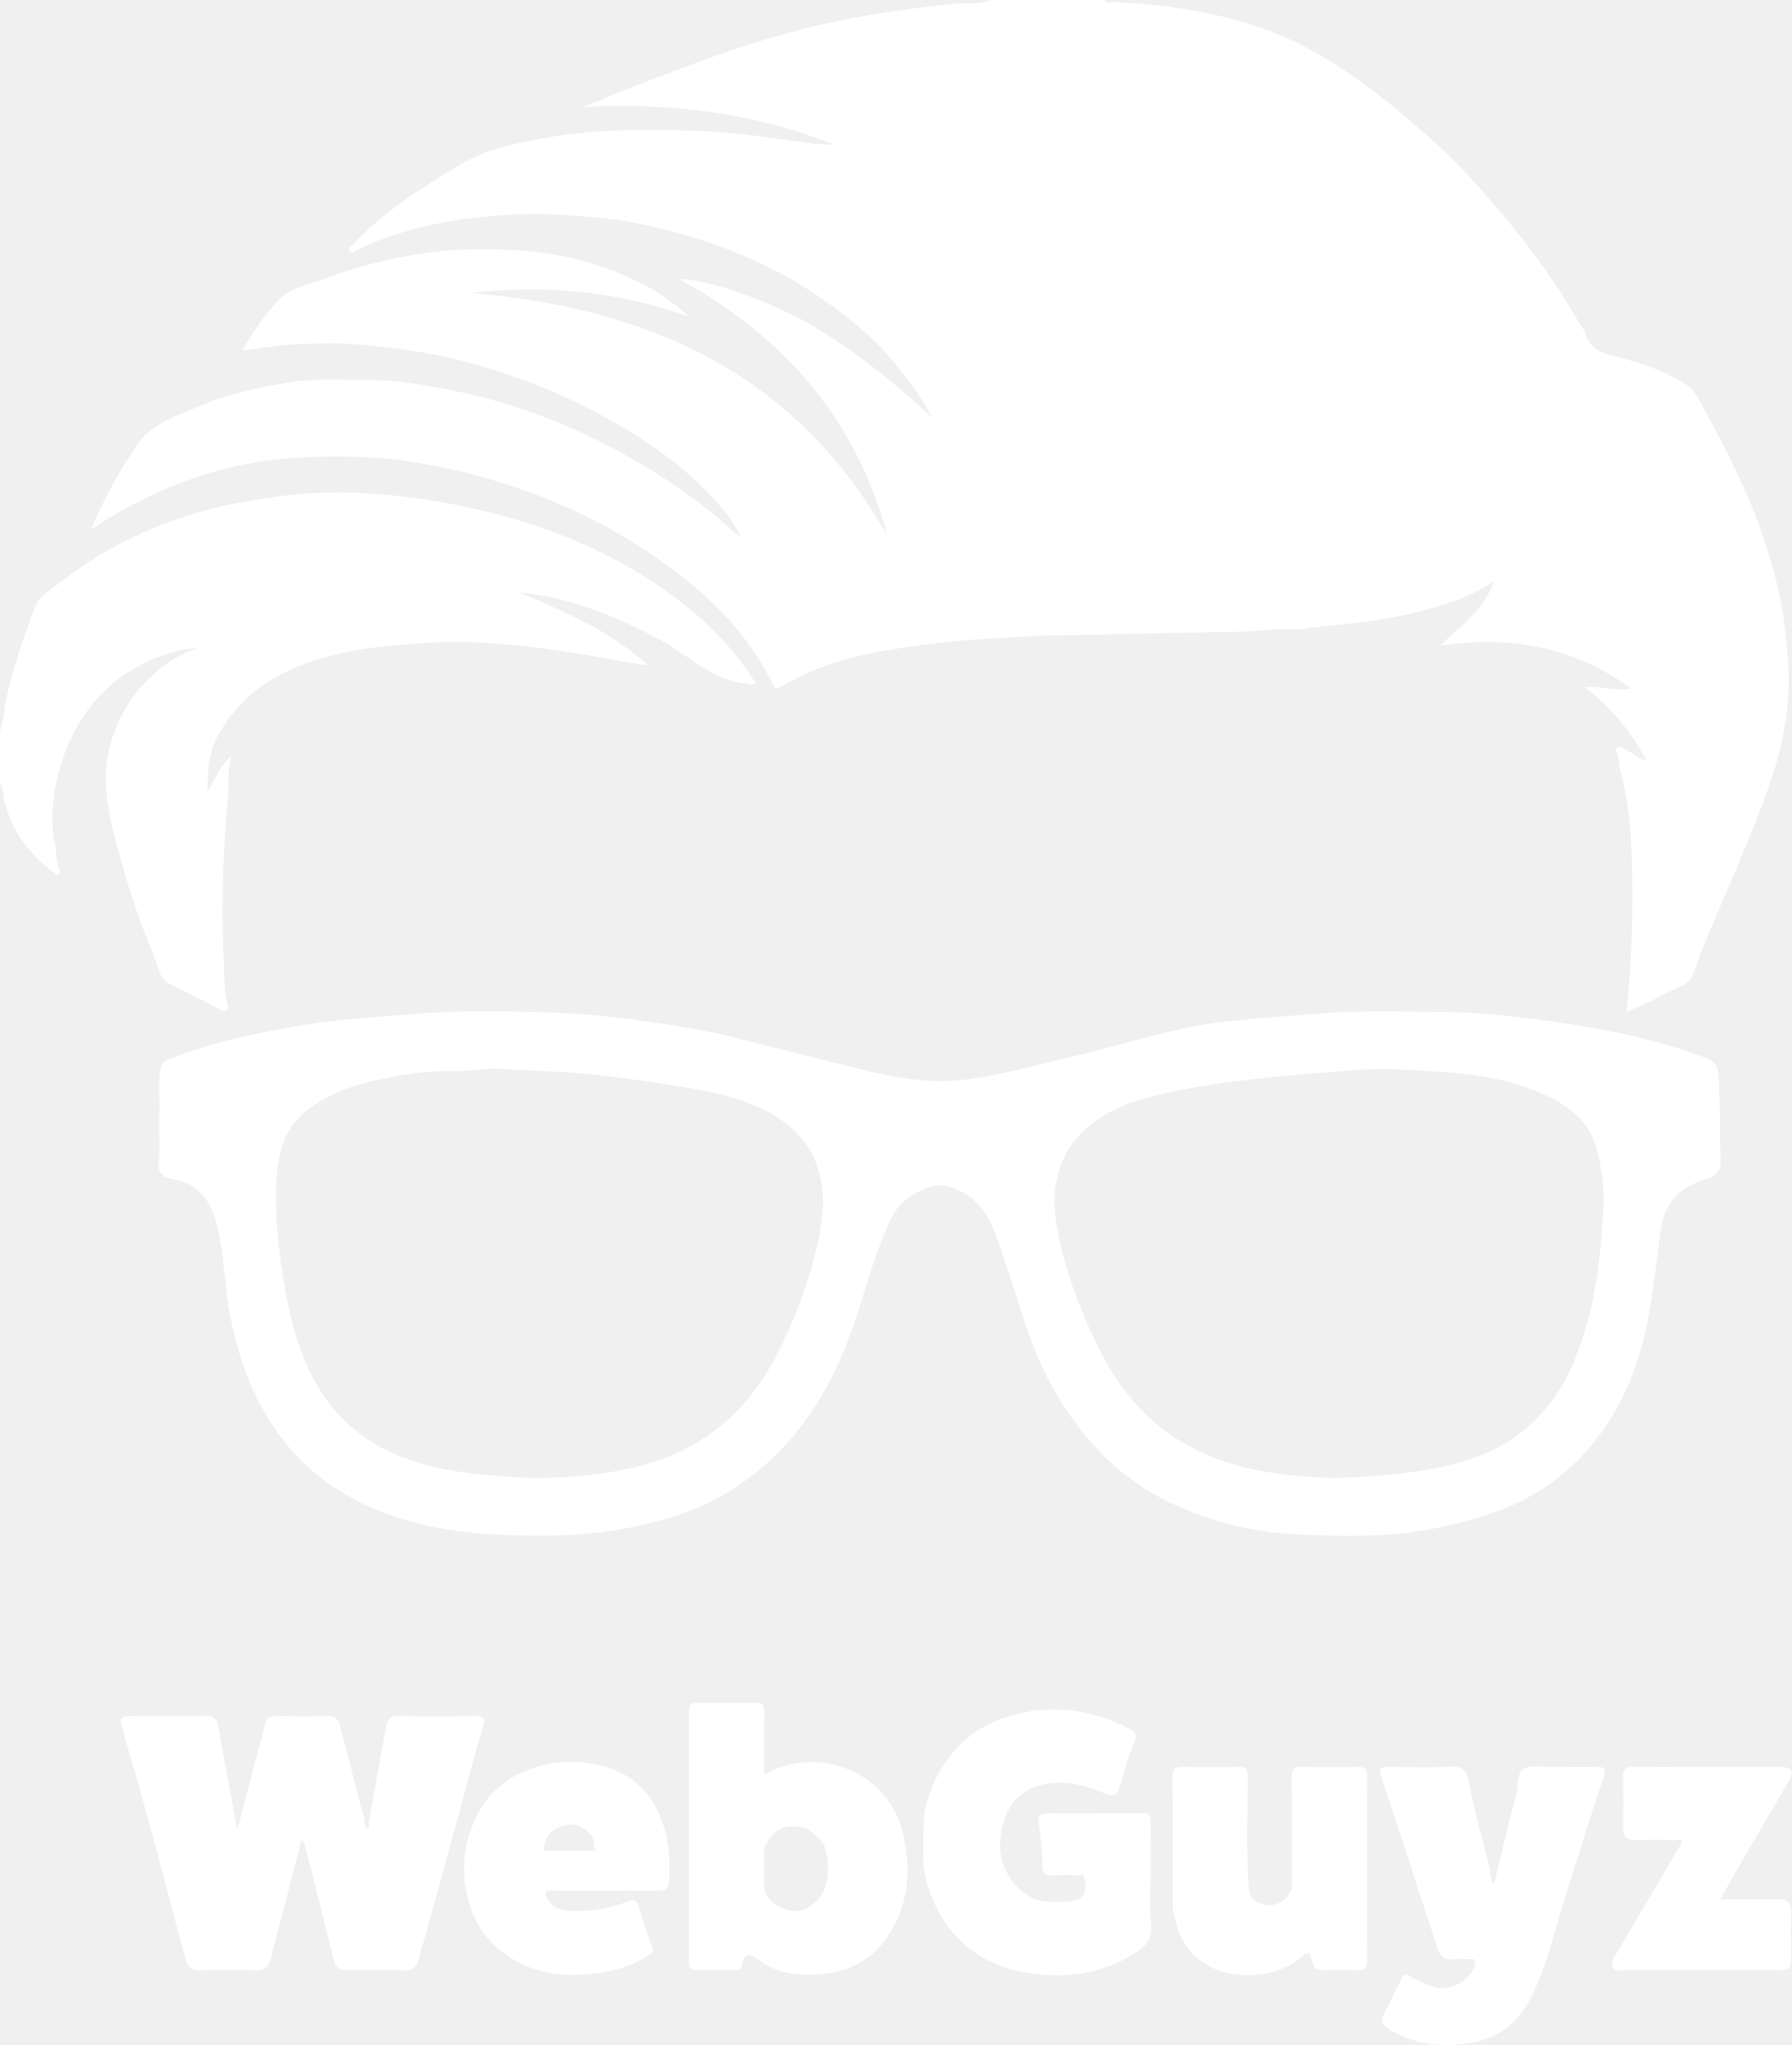
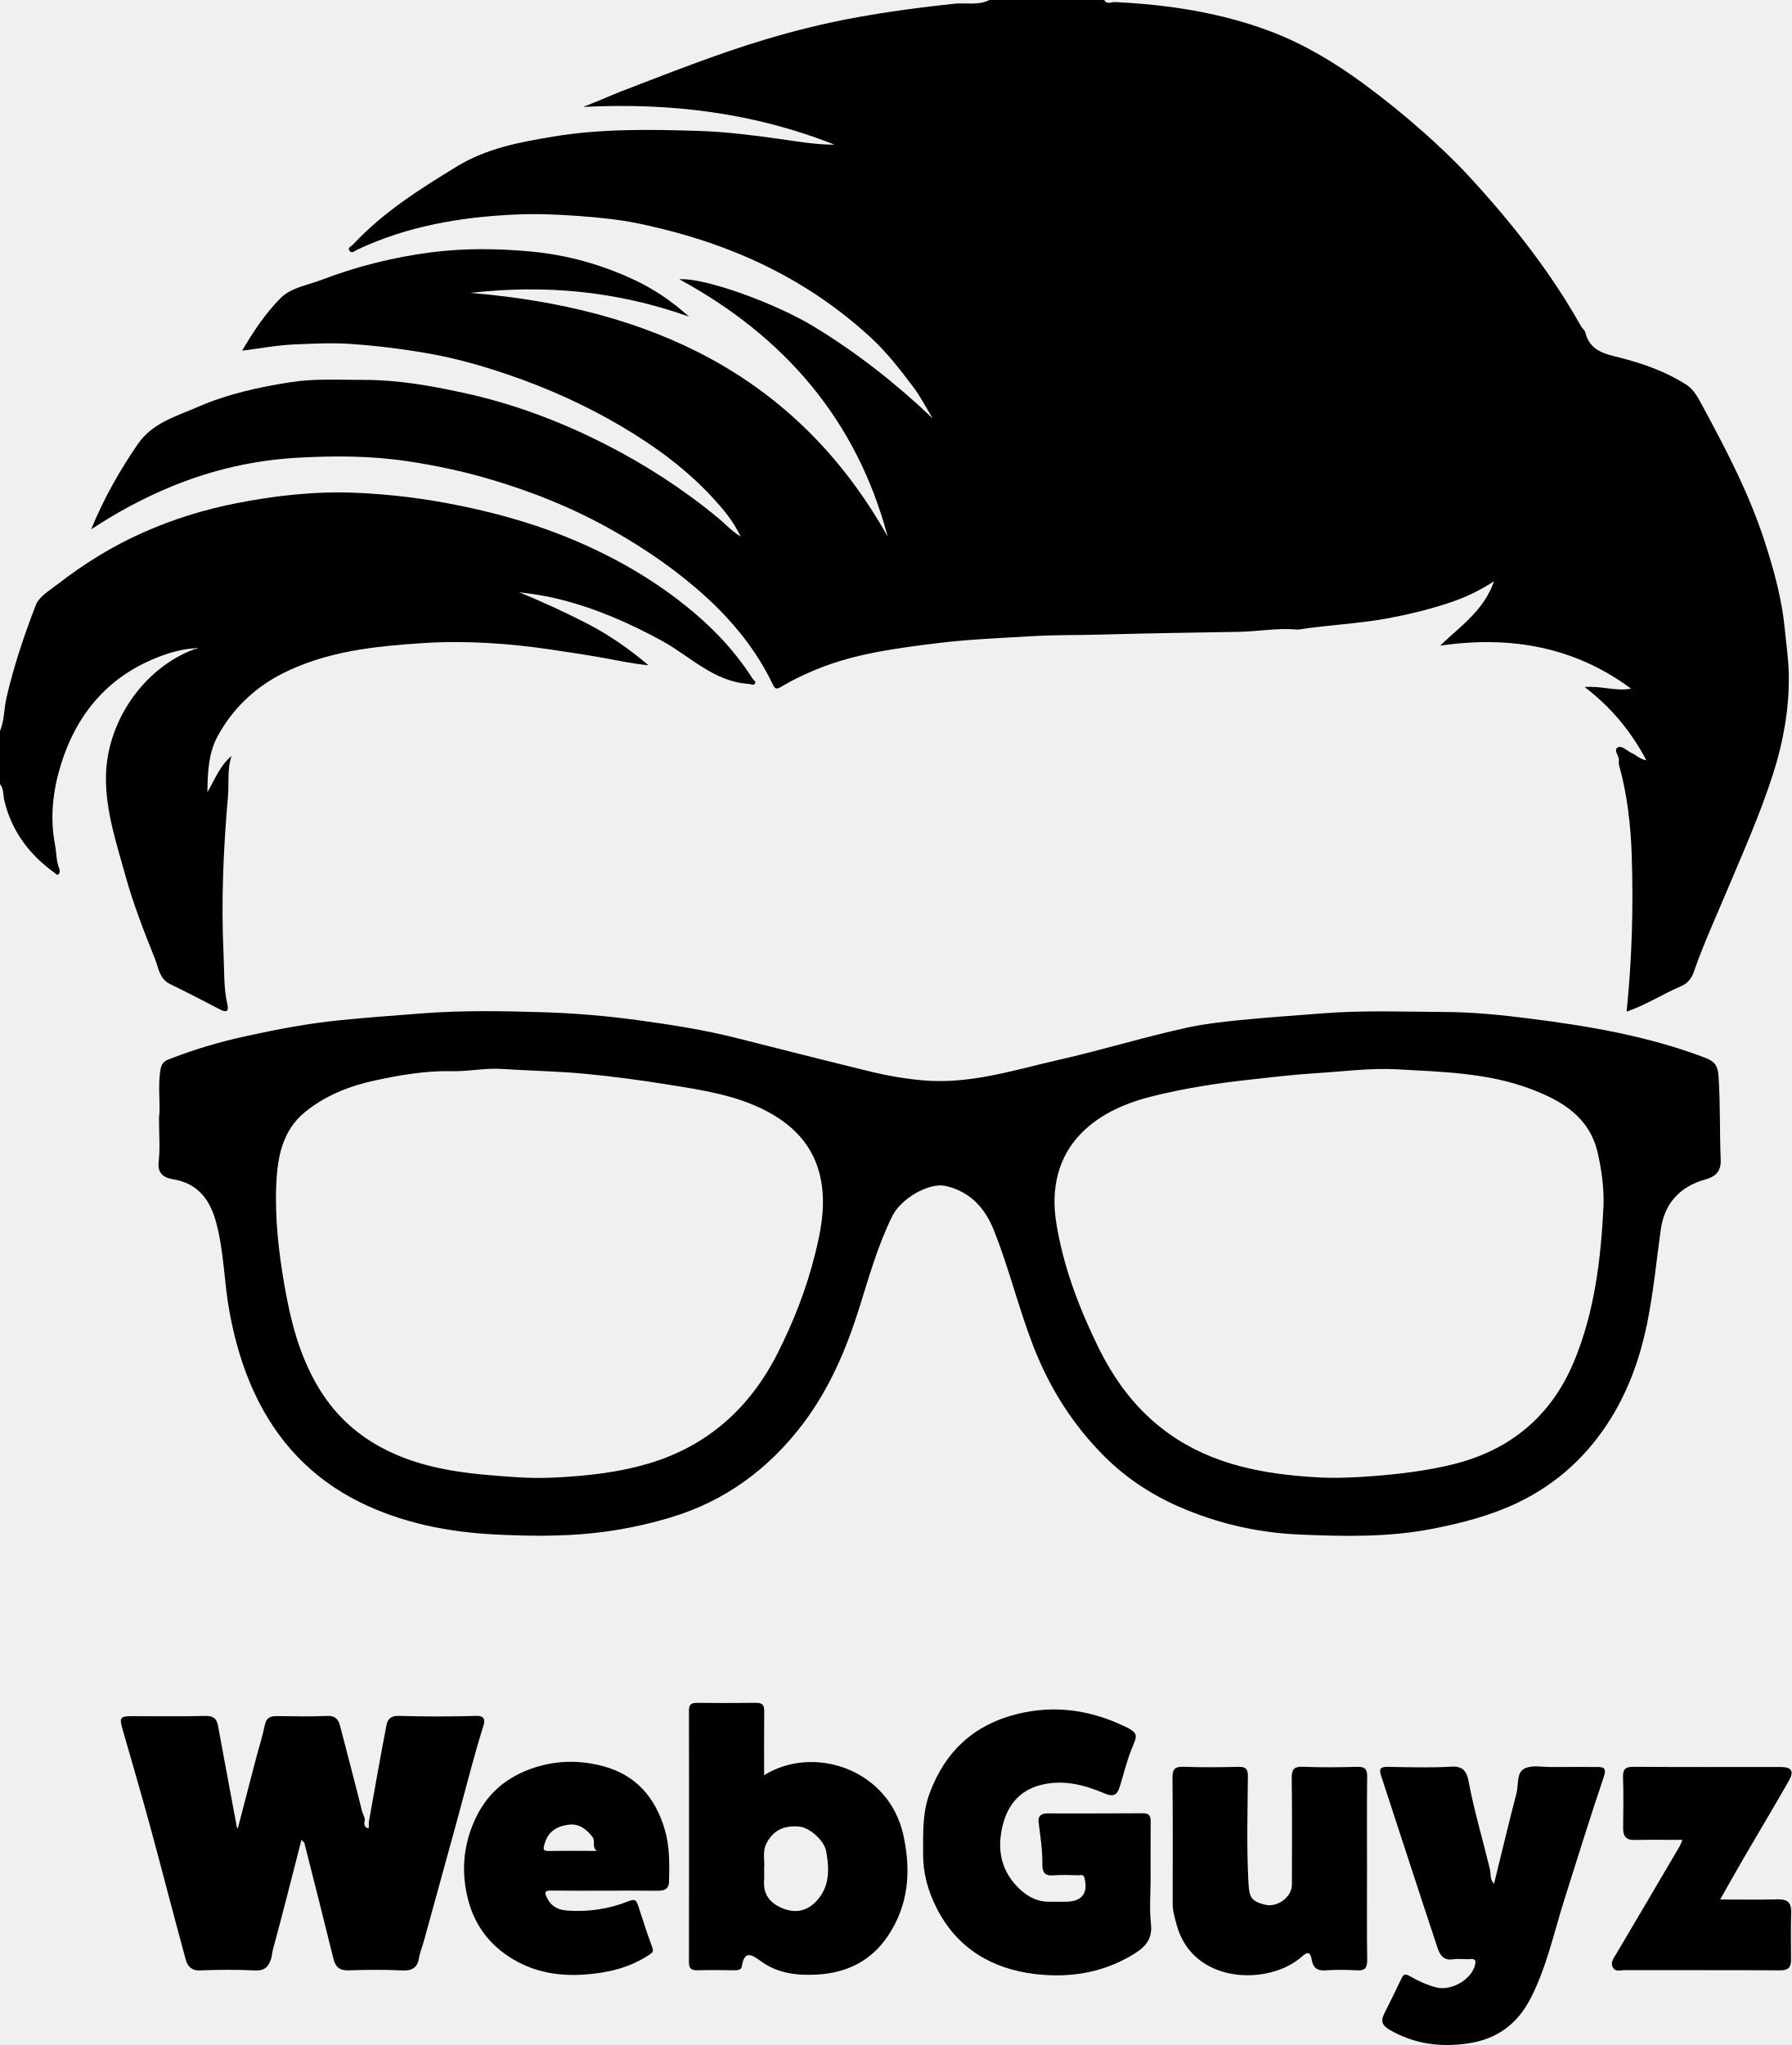
<svg xmlns="http://www.w3.org/2000/svg" version="1.1" id="Layer_1" x="0px" y="0px" width="811.264px" height="925.874px" viewBox="0 0 811.264 925.874" enable-background="new 0 0 811.264 925.874" xml:space="preserve">
  <g>
    <g>
-       <path fill-rule="evenodd" clip-rule="evenodd" fill="#FFFFFF" d="M500,0c1.204,2.231,3.237,0.854,4.803,0.929    c24.164,1.162,47.952,4.749,70.604,13.324c15.031,5.69,28.874,14.017,41.888,23.555c9.496,6.959,18.615,14.352,27.436,22.187    c7.06,6.272,13.899,12.755,20.27,19.651c19.316,20.909,36.916,43.168,50.914,68.071c0.574,1.022,1.646,1.669,1.896,2.714    c2.099,8.748,9.272,9.847,16.459,11.696c10.189,2.623,20.109,6.228,29.115,11.891c3.581,2.251,5.489,6.016,7.355,9.458    c10.906,20.126,21.507,40.432,28.533,62.33c4.028,12.554,7.54,25.224,8.835,38.461c0.707,7.229,1.808,14.42,1.882,21.699    c0.156,15.265-2.541,30.123-7.179,44.578c-5.765,17.965-13.44,35.2-20.76,52.572c-5.15,12.227-10.681,24.306-15.06,36.856    c-1.006,2.882-2.646,5.195-5.884,6.576c-8.121,3.461-15.594,8.346-24.563,11.477c2.418-23.557,3.085-46.928,2.333-70.292    c-0.446-13.857-1.956-27.694-5.704-41.158c-0.169-0.606-0.274-1.307-0.146-1.907c0.478-2.251-2.693-4.967-0.547-6.234    c1.942-1.147,4.329,1.664,6.568,2.604c1.84,0.772,3.193,2.577,6.436,3.17c-7.05-13.308-15.988-23.994-27.923-33.149    c7.598-0.589,14.35,2.046,21.03,0.723c-25.438-18.784-54.242-24.149-86.477-19.468c9.378-9.048,19.773-15.841,24.396-29.146    c-7.117,4.619-13.68,7.571-20.521,9.829c-9.203,3.036-18.598,5.311-28.146,7.047c-13.243,2.408-26.711,2.906-39.985,5    c-0.321,0.051-0.664-0.02-0.995-0.048c-8.739-0.727-17.38,0.922-26.093,1.068c-20.698,0.348-41.404,0.66-62.085,1.244    c-10.526,0.297-21.085,0.087-31.601,0.729c-14.104,0.86-28.263,1.388-42.268,3.114c-18.693,2.304-37.486,4.671-55.133,11.91    c-5.425,2.226-10.787,4.756-15.793,7.782c-2.294,1.387-2.934,1.147-3.925-0.923c-7.235-15.12-17.541-27.938-29.804-39.221    c-12.794-11.771-26.991-21.583-42.089-30.202c-17.986-10.267-37.028-17.93-56.838-23.72c-11.911-3.481-24.029-6.027-36.34-7.904    c-16.877-2.574-33.855-2.581-50.691-1.605c-19.128,1.108-37.845,5.384-55.772,12.683c-12.667,5.158-24.664,11.499-37.158,19.711    c5.928-14.423,13.019-26.757,21.111-38.571c6.669-9.736,17.648-12.665,27.512-16.973c13.177-5.756,27.304-8.798,41.484-11.054    c11.097-1.766,22.372-1.038,33.578-1.06c15.137-0.029,29.863,2.598,44.646,5.785c22.622,4.877,44.038,12.941,64.484,23.35    c18.245,9.287,35.457,20.439,51.321,33.568c2.946,2.438,5.507,5.438,9.959,8.242c-3.406-7.191-7.719-12.208-12.063-16.974    c-12.107-13.282-26.495-23.854-41.914-32.947c-16.295-9.61-33.509-17.373-51.415-23.452c-11.646-3.954-23.516-7.354-35.638-9.482    c-11.85-2.081-23.771-3.588-35.843-4.394c-8.333-0.557-16.467-0.121-24.712,0.213c-7.969,0.323-15.763,1.791-24.141,2.865    c5.17-8.865,10.722-17.15,17.596-23.973c4.646-4.612,12.18-5.715,18.532-8.15c16.136-6.185,32.861-10.288,49.899-12.459    c14.609-1.862,29.376-1.697,44.178-0.369c16.958,1.521,32.948,6.02,48.148,13.259c8.366,3.984,16.12,9.24,24,16.267    c-32.883-11.702-65.553-14.567-99.009-10.742c80.564,6.666,147.508,36.565,188.957,110.298    c-14.115-53.088-47.063-90.75-94.344-116.477c11.879-0.778,43.925,11.11,60.764,21.33c19.509,11.841,37.275,25.777,53.955,41.654    c-2.905-4.765-5.451-9.801-8.796-14.235c-5.969-7.913-12.061-15.787-19.399-22.528c-18.276-16.787-38.973-29.554-62.089-38.782    c-13.958-5.572-28.304-9.634-42.856-12.671c-9.009-1.88-18.379-2.755-27.703-3.448c-9.229-0.685-18.438-1.035-27.607-0.639    c-24.891,1.073-49.21,5.157-72.012,15.89c-1.12,0.527-2.374,1.911-3.44,0.705c-1.375-1.555,0.725-2.23,1.48-3.041    c13.549-14.552,30.11-24.993,46.945-35.276c13.56-8.283,28.339-10.996,43.557-13.533c21.875-3.647,43.865-3.275,65.798-2.592    c11.948,0.372,23.974,1.836,35.924,3.52c8.51,1.198,17.058,2.731,25.76,2.716C341.377,50.995,303.4,46.405,264.1,48.421    c2.816-1.139,5.637-2.264,8.445-3.421c2.856-1.177,5.669-2.464,8.553-3.567c21.654-8.282,43.186-16.892,65.428-23.559    c13.497-4.045,27.123-7.412,40.995-9.936c14.778-2.689,29.609-4.673,44.548-6.25C437.344,1.131,442.944,2.606,448,0    C465.334,0,482.667,0,500,0z" />
-       <path fill-rule="evenodd" clip-rule="evenodd" fill="#FFFFFF" d="M0,331c2.014-4.794,1.765-10.025,2.911-15.01    c3.308-14.398,8.024-28.367,13.316-42.079c1.478-3.829,6.23-6.575,9.829-9.37c12.03-9.345,24.94-17.339,38.873-23.51    c13.377-5.925,27.269-10.251,41.682-13.11c18.023-3.575,36.167-5.583,54.487-4.811c15.654,0.66,31.17,2.583,46.621,5.729    c15.786,3.214,31.222,7.419,46.132,13.251c19.07,7.46,37.062,17.115,53.4,29.642c13.096,10.041,24.633,21.525,33.519,35.527    c0.486,0.766,1.883,1.338,0.947,2.401c-0.651,0.741-1.758,0.044-2.671-0.014c-15.744-0.993-26.364-12.384-39.086-19.379    c-15.176-8.345-30.868-15.136-47.685-19.221c-5.642-1.371-11.408-2.227-17.244-2.879c10.348,4.14,20.378,8.834,30.243,13.849    c9.973,5.07,19.15,11.394,28.363,19.167c-7.617-0.719-14.279-2.229-20.893-3.41c-7.629-1.361-15.313-2.508-22.957-3.64    c-19.294-2.855-38.799-4.232-58.253-2.973c-21.871,1.417-43.796,3.698-63.792,13.856c-12.634,6.418-22.657,16.161-29.309,28.519    c-3.864,7.179-4.483,15.794-4.518,25.147c3.565-6.172,5.783-12.185,10.946-16.405c-2.079,5.946-1.092,12.11-1.62,18.149    c-2.083,23.821-3.162,47.757-2.007,71.656c0.364,7.529-0.01,15.226,1.735,22.708c0.685,2.939-0.344,3.81-3.219,2.309    c-7.56-3.944-15.131-7.877-22.806-11.591c-4.784-2.314-5.177-7.412-6.716-11.248c-4.998-12.46-9.894-25.013-13.488-37.994    c-4.042-14.601-8.904-29.021-8.763-44.468c0.227-24.913,16.88-49.167,39.938-57.855c0.516-0.195,1.192,0.033,1.708-0.515    c-6.628,0.22-12.912,1.985-19.112,4.507c-22.244,9.045-35.992,25.828-42.92,48.202c-3.61,11.657-5.057,23.813-2.702,36.178    c0.707,3.709,0.528,7.583,2.034,11.191c0.263,0.63,0.112,1.84-0.337,2.27c-0.756,0.722-1.397-0.253-2.043-0.722    c-11.354-8.24-19.29-18.805-22.592-32.647C1.359,359.934,1.768,357.167,0,355C0,347,0,339,0,331z" />
-       <path fill-rule="evenodd" clip-rule="evenodd" fill="#FFFFFF" d="M779.149,525.127c-0.521-12.684-0.118-25.392-0.995-38.093    c-0.318-4.603-1.78-6.511-6.132-8.166c-25.751-9.801-52.645-14.341-79.759-17.764c-12.52-1.58-25.169-2.861-37.767-2.924    c-18.52-0.091-37.045-0.857-55.6,0.616c-12.429,0.986-24.86,1.789-37.278,3.043c-7.966,0.805-16.01,1.68-23.706,3.347    c-19.646,4.256-38.918,10.224-58.528,14.674c-20.225,4.589-40.181,11.164-61.488,9.268c-7.813-0.695-15.462-1.964-23.012-3.796    c-20.458-4.964-40.851-10.19-61.264-15.337c-14.893-3.754-30-6.118-45.226-8.169c-14.273-1.922-28.615-3.129-42.907-3.558    c-17.99-0.54-36.036-0.858-54.093,0.518c-12.435,0.948-24.855,1.863-37.272,3.101c-14.396,1.435-28.549,4.123-42.626,7.197    c-11.516,2.515-22.88,5.797-33.877,10.086c-1.835,0.715-4.234,1.187-4.887,4.779c-1.443,7.935,0.08,15.797-0.732,22.128    c0,7.679,0.565,13.913-0.168,19.99c-0.661,5.475,2.848,7.259,6.368,7.813c11.629,1.829,17.012,9.555,19.731,19.777    c3.527,13.264,3.531,27.099,6.029,40.552c2.311,12.441,5.761,24.527,11.047,36.005c10.14,22.015,25.886,38.913,47.626,49.733    c19.413,9.662,40.471,13.745,61.869,14.805c14.458,0.716,29.033,0.916,43.592-0.582c12.172-1.253,23.984-3.671,35.637-7.162    c24.713-7.405,44.503-22.101,59.87-42.403c11.788-15.574,19.525-33.468,25.366-52.085c4.443-14.164,8.448-28.478,15.029-41.861    c4.038-8.211,16.876-15.407,24.222-13.717c11.027,2.537,17.775,9.949,21.783,19.972c6.893,17.24,11.213,35.368,17.943,52.687    c7.316,18.826,17.903,35.57,32.131,49.763c9.654,9.63,20.976,17.166,33.62,22.72c17.342,7.617,35.594,11.82,54.262,12.654    c20.409,0.912,40.966,1.35,61.272-2.682c13.021-2.585,25.782-5.896,37.79-11.616c18.087-8.616,32.24-21.702,42.683-38.733    c8.024-13.089,13.063-27.502,16.107-42.39c2.865-14.012,4.221-28.333,6.186-42.525c1.646-11.89,8.591-19.552,20.184-22.788    C776.338,532.841,779.379,530.715,779.149,525.127z M369.013,568.011c-3.904,15.694-9.792,30.67-17.08,45.006    c-12.453,24.497-31.582,41.663-58.2,49.587c-10.319,3.071-20.946,4.697-31.774,5.636c-9.235,0.802-18.464,1.196-27.589,0.594    c-21.407-1.412-42.873-3.125-62.299-13.803c-12.022-6.607-21.385-15.711-28.355-27.644c-8.188-14.017-12.076-29.192-14.836-44.986    c-2.689-15.389-4.463-30.804-3.773-46.373c0.542-12.219,2.767-24.2,13.034-32.573c9.23-7.526,20.268-11.827,31.637-14.277    c11.214-2.417,22.675-4.366,33.488-4.207c8.529,0.304,16.136-1.539,23.894-1.015c12.378,0.836,24.812,1.002,37.157,2.152    c12.861,1.198,25.694,2.921,38.45,4.974c15.241,2.452,30.731,4.756,44.516,12.061c13.616,7.215,22.973,17.864,24.961,34.373    C373.529,548.183,371.509,557.979,369.013,568.011z M726.103,545.548c-1.165,24.3-3.998,48.41-13.441,71.02    c-10.283,24.617-28.886,40.117-55.006,46.477c-11.68,2.844-23.462,4.269-35.445,5.222c-8.735,0.695-17.462,1.093-26.093,0.578    c-23.739-1.416-46.782-5.504-66.875-19.791c-14.499-10.31-24.601-24.009-32.238-39.724c-8.715-17.932-15.775-36.633-18.803-56.289    c-2.236-14.514,0.576-29.006,11.529-40.083c9.02-9.122,20.774-13.862,33.024-16.859c14.002-3.426,28.236-5.657,42.604-7.23    c10.252-1.123,20.458-2.382,30.774-3.003c12.223-0.735,24.453-2.429,36.671-1.732c20.338,1.16,40.876,1.565,60.323,8.895    c14.214,5.356,26.656,12.732,30.361,29.028C725.24,529.756,726.294,537.584,726.103,545.548z" />
+       <path fill-rule="evenodd" clip-rule="evenodd" fill="#000000" d="M500,0c1.204,2.231,3.237,0.854,4.803,0.929    c24.164,1.162,47.952,4.749,70.604,13.324c15.031,5.69,28.874,14.017,41.888,23.555c9.496,6.959,18.615,14.352,27.436,22.187    c7.06,6.272,13.899,12.755,20.27,19.651c19.316,20.909,36.916,43.168,50.914,68.071c0.574,1.022,1.646,1.669,1.896,2.714    c2.099,8.748,9.272,9.847,16.459,11.696c10.189,2.623,20.109,6.228,29.115,11.891c3.581,2.251,5.489,6.016,7.355,9.458    c10.906,20.126,21.507,40.432,28.533,62.33c4.028,12.554,7.54,25.224,8.835,38.461c0.707,7.229,1.808,14.42,1.882,21.699    c0.156,15.265-2.541,30.123-7.179,44.578c-5.765,17.965-13.44,35.2-20.76,52.572c-5.15,12.227-10.681,24.306-15.06,36.856    c-1.006,2.882-2.646,5.195-5.884,6.576c-8.121,3.461-15.594,8.346-24.563,11.477c2.418-23.557,3.085-46.928,2.333-70.292    c-0.446-13.857-1.956-27.694-5.704-41.158c-0.169-0.606-0.274-1.307-0.146-1.907c0.478-2.251-2.693-4.967-0.547-6.234    c1.942-1.147,4.329,1.664,6.568,2.604c1.84,0.772,3.193,2.577,6.436,3.17c-7.05-13.308-15.988-23.994-27.923-33.149    c7.598-0.589,14.35,2.046,21.03,0.723c-25.438-18.784-54.242-24.149-86.477-19.468c9.378-9.048,19.773-15.841,24.396-29.146    c-7.117,4.619-13.68,7.571-20.521,9.829c-9.203,3.036-18.598,5.311-28.146,7.047c-13.243,2.408-26.711,2.906-39.985,5    c-0.321,0.051-0.664-0.02-0.995-0.048c-8.739-0.727-17.38,0.922-26.093,1.068c-20.698,0.348-41.404,0.66-62.085,1.244    c-10.526,0.297-21.085,0.087-31.601,0.729c-14.104,0.86-28.263,1.388-42.268,3.114c-18.693,2.304-37.486,4.671-55.133,11.91    c-5.425,2.226-10.787,4.756-15.793,7.782c-2.294,1.387-2.934,1.147-3.925-0.923c-7.235-15.12-17.541-27.938-29.804-39.221    c-12.794-11.771-26.991-21.583-42.089-30.202c-17.986-10.267-37.028-17.93-56.838-23.72c-11.911-3.481-24.029-6.027-36.34-7.904    c-16.877-2.574-33.855-2.581-50.691-1.605c-19.128,1.108-37.845,5.384-55.772,12.683c-12.667,5.158-24.664,11.499-37.158,19.711    c5.928-14.423,13.019-26.757,21.111-38.571c6.669-9.736,17.648-12.665,27.512-16.973c13.177-5.756,27.304-8.798,41.484-11.054    c11.097-1.766,22.372-1.038,33.578-1.06c15.137-0.029,29.863,2.598,44.646,5.785c22.622,4.877,44.038,12.941,64.484,23.35    c18.245,9.287,35.457,20.439,51.321,33.568c2.946,2.438,5.507,5.438,9.959,8.242c-3.406-7.191-7.719-12.208-12.063-16.974    c-12.107-13.282-26.495-23.854-41.914-32.947c-16.295-9.61-33.509-17.373-51.415-23.452c-11.646-3.954-23.516-7.354-35.638-9.482    c-11.85-2.081-23.771-3.588-35.843-4.394c-8.333-0.557-16.467-0.121-24.712,0.213c-7.969,0.323-15.763,1.791-24.141,2.865    c5.17-8.865,10.722-17.15,17.596-23.973c4.646-4.612,12.18-5.715,18.532-8.15c16.136-6.185,32.861-10.288,49.899-12.459    c14.609-1.862,29.376-1.697,44.178-0.369c16.958,1.521,32.948,6.02,48.148,13.259c8.366,3.984,16.12,9.24,24,16.267    c-32.883-11.702-65.553-14.567-99.009-10.742c80.564,6.666,147.508,36.565,188.957,110.298    c-14.115-53.088-47.063-90.75-94.344-116.477c11.879-0.778,43.925,11.11,60.764,21.33c19.509,11.841,37.275,25.777,53.955,41.654    c-2.905-4.765-5.451-9.801-8.796-14.235c-5.969-7.913-12.061-15.787-19.399-22.528c-18.276-16.787-38.973-29.554-62.089-38.782    c-13.958-5.572-28.304-9.634-42.856-12.671c-9.009-1.88-18.379-2.755-27.703-3.448c-9.229-0.685-18.438-1.035-27.607-0.639    c-24.891,1.073-49.21,5.157-72.012,15.89c-1.12,0.527-2.374,1.911-3.44,0.705c-1.375-1.555,0.725-2.23,1.48-3.041    c13.549-14.552,30.11-24.993,46.945-35.276c13.56-8.283,28.339-10.996,43.557-13.533c21.875-3.647,43.865-3.275,65.798-2.592    c11.948,0.372,23.974,1.836,35.924,3.52c8.51,1.198,17.058,2.731,25.76,2.716C341.377,50.995,303.4,46.405,264.1,48.421    c2.816-1.139,5.637-2.264,8.445-3.421c2.856-1.177,5.669-2.464,8.553-3.567c21.654-8.282,43.186-16.892,65.428-23.559    c13.497-4.045,27.123-7.412,40.995-9.936c14.778-2.689,29.609-4.673,44.548-6.25C437.344,1.131,442.944,2.606,448,0    C465.334,0,482.667,0,500,0z" />
+       <path fill-rule="evenodd" clip-rule="evenodd" fill="#000000" d="M0,331c2.014-4.794,1.765-10.025,2.911-15.01    c3.308-14.398,8.024-28.367,13.316-42.079c1.478-3.829,6.23-6.575,9.829-9.37c12.03-9.345,24.94-17.339,38.873-23.51    c13.377-5.925,27.269-10.251,41.682-13.11c18.023-3.575,36.167-5.583,54.487-4.811c15.654,0.66,31.17,2.583,46.621,5.729    c15.786,3.214,31.222,7.419,46.132,13.251c19.07,7.46,37.062,17.115,53.4,29.642c13.096,10.041,24.633,21.525,33.519,35.527    c0.486,0.766,1.883,1.338,0.947,2.401c-0.651,0.741-1.758,0.044-2.671-0.014c-15.744-0.993-26.364-12.384-39.086-19.379    c-15.176-8.345-30.868-15.136-47.685-19.221c-5.642-1.371-11.408-2.227-17.244-2.879c10.348,4.14,20.378,8.834,30.243,13.849    c9.973,5.07,19.15,11.394,28.363,19.167c-7.617-0.719-14.279-2.229-20.893-3.41c-7.629-1.361-15.313-2.508-22.957-3.64    c-19.294-2.855-38.799-4.232-58.253-2.973c-21.871,1.417-43.796,3.698-63.792,13.856c-12.634,6.418-22.657,16.161-29.309,28.519    c-3.864,7.179-4.483,15.794-4.518,25.147c3.565-6.172,5.783-12.185,10.946-16.405c-2.079,5.946-1.092,12.11-1.62,18.149    c-2.083,23.821-3.162,47.757-2.007,71.656c0.364,7.529-0.01,15.226,1.735,22.708c0.685,2.939-0.344,3.81-3.219,2.309    c-7.56-3.944-15.131-7.877-22.806-11.591c-4.784-2.314-5.177-7.412-6.716-11.248c-4.998-12.46-9.894-25.013-13.488-37.994    c-4.042-14.601-8.904-29.021-8.763-44.468c0.227-24.913,16.88-49.167,39.938-57.855c0.516-0.195,1.192,0.033,1.708-0.515    c-6.628,0.22-12.912,1.985-19.112,4.507c-22.244,9.045-35.992,25.828-42.92,48.202c-3.61,11.657-5.057,23.813-2.702,36.178    c0.707,3.709,0.528,7.583,2.034,11.191c0.263,0.63,0.112,1.84-0.337,2.27c-0.756,0.722-1.397-0.253-2.043-0.722    c-11.354-8.24-19.29-18.805-22.592-32.647C1.359,359.934,1.768,357.167,0,355C0,347,0,339,0,331z" />
+       <path fill-rule="evenodd" clip-rule="evenodd" fill="#000000" d="M779.149,525.127c-0.521-12.684-0.118-25.392-0.995-38.093    c-0.318-4.603-1.78-6.511-6.132-8.166c-25.751-9.801-52.645-14.341-79.759-17.764c-12.52-1.58-25.169-2.861-37.767-2.924    c-18.52-0.091-37.045-0.857-55.6,0.616c-12.429,0.986-24.86,1.789-37.278,3.043c-7.966,0.805-16.01,1.68-23.706,3.347    c-19.646,4.256-38.918,10.224-58.528,14.674c-20.225,4.589-40.181,11.164-61.488,9.268c-7.813-0.695-15.462-1.964-23.012-3.796    c-20.458-4.964-40.851-10.19-61.264-15.337c-14.893-3.754-30-6.118-45.226-8.169c-14.273-1.922-28.615-3.129-42.907-3.558    c-17.99-0.54-36.036-0.858-54.093,0.518c-12.435,0.948-24.855,1.863-37.272,3.101c-14.396,1.435-28.549,4.123-42.626,7.197    c-11.516,2.515-22.88,5.797-33.877,10.086c-1.835,0.715-4.234,1.187-4.887,4.779c-1.443,7.935,0.08,15.797-0.732,22.128    c0,7.679,0.565,13.913-0.168,19.99c-0.661,5.475,2.848,7.259,6.368,7.813c11.629,1.829,17.012,9.555,19.731,19.777    c3.527,13.264,3.531,27.099,6.029,40.552c2.311,12.441,5.761,24.527,11.047,36.005c10.14,22.015,25.886,38.913,47.626,49.733    c19.413,9.662,40.471,13.745,61.869,14.805c14.458,0.716,29.033,0.916,43.592-0.582c12.172-1.253,23.984-3.671,35.637-7.162    c24.713-7.405,44.503-22.101,59.87-42.403c11.788-15.574,19.525-33.468,25.366-52.085c4.443-14.164,8.448-28.478,15.029-41.861    c4.038-8.211,16.876-15.407,24.222-13.717c11.027,2.537,17.775,9.949,21.783,19.972c6.893,17.24,11.213,35.368,17.943,52.687    c7.316,18.826,17.903,35.57,32.131,49.763c9.654,9.63,20.976,17.166,33.62,22.72c17.342,7.617,35.594,11.82,54.262,12.654    c20.409,0.912,40.966,1.35,61.272-2.682c13.021-2.585,25.782-5.896,37.79-11.616c18.087-8.616,32.24-21.702,42.683-38.733    c8.024-13.089,13.063-27.502,16.107-42.39c2.865-14.012,4.221-28.333,6.186-42.525c1.646-11.89,8.591-19.552,20.184-22.788    C776.338,532.841,779.379,530.715,779.149,525.127z M369.013,568.011c-3.904,15.694-9.792,30.67-17.08,45.006    c-12.453,24.497-31.582,41.663-58.2,49.587c-10.319,3.071-20.946,4.697-31.774,5.636c-9.235,0.802-18.464,1.196-27.589,0.594    c-21.407-1.412-42.873-3.125-62.299-13.803c-12.022-6.607-21.385-15.711-28.355-27.644c-8.188-14.017-12.076-29.192-14.836-44.986    c-2.689-15.389-4.463-30.804-3.773-46.373c0.542-12.219,2.767-24.2,13.034-32.573c9.23-7.526,20.268-11.827,31.637-14.277    c11.214-2.417,22.675-4.366,33.488-4.207c8.529,0.304,16.136-1.539,23.894-1.015c12.378,0.836,24.812,1.002,37.157,2.152    c12.861,1.198,25.694,2.921,38.45,4.974c15.241,2.452,30.731,4.756,44.516,12.061c13.616,7.215,22.973,17.864,24.961,34.373    C373.529,548.183,371.509,557.979,369.013,568.011z M726.103,545.548c-1.165,24.3-3.998,48.41-13.441,71.02    c-10.283,24.617-28.886,40.117-55.006,46.477c-11.68,2.844-23.462,4.269-35.445,5.222c-8.735,0.695-17.462,1.093-26.093,0.578    c-23.739-1.416-46.782-5.504-66.875-19.791c-14.499-10.31-24.601-24.009-32.238-39.724c-8.715-17.932-15.775-36.633-18.803-56.289    c-2.236-14.514,0.576-29.006,11.529-40.083c9.02-9.122,20.774-13.862,33.024-16.859c14.002-3.426,28.236-5.657,42.604-7.23    c10.252-1.123,20.458-2.382,30.774-3.003c12.223-0.735,24.453-2.429,36.671-1.732c20.338,1.16,40.876,1.565,60.323,8.895    c14.214,5.356,26.656,12.732,30.361,29.028C725.24,529.756,726.294,537.584,726.103,545.548z" />
    </g>
    <g>
-       <path fill-rule="evenodd" clip-rule="evenodd" fill="#FFFFFF" d="M167,825c2.646-14.739,5.188-29.499,8.053-44.196    c0.418-2.146,1.818-4.03,5.181-3.935c11.818,0.334,23.657,0.354,35.474,0.003c3.862-0.114,3.905,2.139,3.281,4.129    c-4.521,14.401-8.136,29.047-12.133,43.588c-4.945,17.99-9.898,35.978-14.846,53.967c-0.741,2.694-1.853,5.249-2.307,8.069    c-0.654,4.065-3.038,5.739-7.525,5.499c-8.139-0.437-16.324-0.305-24.479-0.048c-4.108,0.129-5.841-1.656-6.757-5.396    c-4.266-17.403-8.674-34.771-13.085-52.138c-0.142-0.559-0.857-0.973-1.366-1.521c-4.277,16.66-8.435,33.204-12.915,49.66    c-0.371,1.364-0.381,2.772-0.822,4.14c-1.186,3.678-2.957,5.501-7.271,5.294c-8.31-0.398-16.663-0.36-24.977-0.007    c-3.858,0.165-5.617-2.057-6.359-4.762c-5.516-20.094-10.664-40.289-16.137-60.396c-3.998-14.691-8.299-29.3-12.495-43.937    c-1.532-5.344-1.11-6.015,4.086-6.016c10.995-0.001,21.994,0.181,32.98-0.104c3.542-0.092,5.453,0.734,6.109,4.315    c2.723,14.874,5.537,29.73,8.296,44.598c0.115,0.617,0.015,1.274,0.687,2.043c2.775-10.666,5.538-21.335,8.332-31.995    c1.302-4.968,2.899-9.871,3.919-14.894c0.69-3.397,2.623-4.028,5.57-3.994c7.495,0.088,15.003,0.271,22.483-0.072    c3.708-0.17,5.218,1.371,6.041,4.575c3.293,12.819,6.723,25.605,9.894,38.455c0.407,1.649,1.734,3.183,1.086,5.072    c-0.201,1.428,0.367,2.369,1.763,2.811C167.28,826.896,166.875,825.926,167,825z" />
-       <path fill-rule="evenodd" clip-rule="evenodd" fill="#FFFFFF" d="M521,850.516c0,6.83-0.589,13.727,0.157,20.475    c0.833,7.54-3.07,10.949-8.832,14.355c-13.575,8.023-28.394,10.188-43.457,8.423c-19.71-2.311-35.608-11.688-44.854-30.085    c-3.765-7.49-6.042-15.502-6.02-24.024c0.023-9.367-0.422-18.713,2.959-27.795c7.066-18.984,20.064-31.062,39.875-35.906    c15.946-3.9,31.29-1.98,46.035,4.556c9.581,4.247,8.176,4.672,5.278,12.039c-2.088,5.31-3.389,10.927-5.106,16.385    c-1.054,3.35-2.524,4.868-6.606,3.147c-8.903-3.753-18-6.392-28.05-4.203c-10.033,2.184-15.67,8.653-18.134,17.725    c-3.068,11.299-1.212,21.856,8.027,30.178c3.671,3.306,7.849,5.268,12.868,5.22c2.499-0.023,4.998-0.004,7.497-0.004    c7.242-0.001,10.178-3.876,8.431-10.727c-0.491-1.925-1.654-1.223-2.605-1.241c-3.831-0.076-7.688-0.302-11.488,0.041    c-4.032,0.364-5.032-1.632-4.983-5.039c0.093-6.479-0.96-12.854-1.724-19.261c-0.313-2.621,1.377-3.746,3.878-3.748    c14.494-0.007,28.989,0.041,43.482-0.063c3.101-0.022,3.424,1.6,3.402,4.063C520.954,833.521,521.001,842.019,521,850.516z" />
-       <path fill-rule="evenodd" clip-rule="evenodd" fill="#FFFFFF" d="M676.52,852.887c3.378-13.732,6.621-27.406,10.162-41.002    c1.009-3.873-0.097-9.364,3.676-11.213c3.364-1.648,8.072-0.623,12.188-0.656c6.828-0.057,13.657-0.012,20.486-0.02    c3.321-0.004,4.512,0.546,3.143,4.596c-6.247,18.475-12.028,37.108-17.899,55.709c-4.745,15.033-8.012,30.62-15.337,44.705    c-5.888,11.32-15.059,18.261-28.269,20.159c-12.634,1.815-24.202,0.271-35.304-6.088c-3.42-1.958-4.302-3.934-2.613-7.319    c2.621-5.261,5.251-10.518,7.771-15.827c0.944-1.993,1.604-2.523,3.905-1.198c3.725,2.144,7.685,3.969,11.933,5.07    c6.895,1.789,16.385-3.805,17.646-10.612c0.279-1.511-0.142-2.406-2.102-2.236c-2.645,0.229-5.383-0.302-7.976,0.127    c-4.077,0.674-5.91-1.905-6.869-4.792c-8.682-26.128-17.158-52.324-25.733-78.488c-0.99-3.022-0.139-3.932,3.07-3.869    c9.656,0.188,19.341,0.455,28.971-0.084c5.374-0.301,6.858,2.617,7.611,6.606c2.523,13.364,6.412,26.392,9.615,39.586    C675.14,848.287,674.502,850.877,676.52,852.887z" />
-       <path fill-rule="evenodd" clip-rule="evenodd" fill="#FFFFFF" d="M619,845.897c0,13.821-0.113,27.645,0.075,41.463    c0.05,3.733-1.14,4.947-4.832,4.711c-4.644-0.297-9.337-0.309-13.979,0.003c-3.766,0.253-5.643-1.043-6.302-4.787    c-0.481-2.73-1.235-4.361-4.475-1.446c-14.702,13.229-49.553,12.752-56.73-14.584c-0.802-3.055-1.767-6.06-1.765-9.271    c0.014-18.983,0.104-37.968-0.074-56.949c-0.036-3.821,0.871-5.272,4.939-5.126c8.315,0.3,16.651,0.214,24.974,0.027    c3.283-0.073,4.256,1.076,4.228,4.288c-0.133,15.319-0.579,30.664,0.146,45.95c0.399,8.431,0.532,10.365,7.523,12.163    c5.523,1.421,12.261-3.284,12.266-9.055c0.015-15.986,0.135-31.974-0.086-47.957c-0.056-4.019,0.784-5.617,5.159-5.428    c8.145,0.352,16.318,0.249,24.473,0.03c3.478-0.094,4.574,1.008,4.53,4.506C618.898,818.254,619,832.076,619,845.897z" />
-       <path fill-rule="evenodd" clip-rule="evenodd" fill="#FFFFFF" d="M761.803,833.002c-7.389,0-14.551-0.093-21.708,0.037    c-3.894,0.07-5.174-1.808-5.126-5.424c0.1-7.662,0.204-15.331-0.043-22.986c-0.122-3.76,1.184-4.734,4.843-4.708    c22.155,0.159,44.312,0.073,66.468,0.084c4.998,0.002,6.279,1.84,3.801,6.19c-6.56,11.514-13.383,22.877-20.047,34.332    c-3.679,6.322-7.249,12.708-11.101,19.473c8.955,0,17.48,0.162,25.995-0.067c4.402-0.118,6.317,1.365,6.175,5.934    c-0.224,7.156-0.066,14.324-0.058,21.487c0.004,3.214-1.177,4.738-4.789,4.717c-23.487-0.137-46.977-0.052-70.466-0.106    c-1.859-0.004-4.233,1.004-5.426-1.249c-1.228-2.318,0.396-4.176,1.54-6.107c9.607-16.222,19.167-32.472,28.719-48.727    C761.053,835.077,761.32,834.153,761.803,833.002z" />
-       <path fill-rule="evenodd" clip-rule="evenodd" fill="#FFFFFF" d="M409.115,831.102c-6.441-30.029-40.499-41.401-63.114-27.388    c0-9.632-0.067-19.231,0.044-28.829c0.031-2.646-0.628-3.958-3.557-3.922c-8.995,0.111-17.993,0.094-26.989,0.006    c-2.508-0.023-3.533,0.813-3.529,3.43c0.051,37.985,0.053,75.972-0.01,113.957c-0.004,2.829,1.056,3.757,3.793,3.687    c5.494-0.14,10.996-0.104,16.492-0.005c1.607,0.029,3.382-0.086,3.639-1.691c1.217-7.61,4.529-5.395,8.736-2.346    c7.602,5.509,16.455,6.506,25.522,5.975c13.303-0.78,24.281-6.144,31.837-17.361C411.412,862.609,412.617,847.428,409.115,831.102    z M369.185,861.226c-4.057,4.026-9.009,5.026-14.513,2.886c-5.874-2.284-9.149-6.199-8.689-12.763    c0.116-1.657,0.018-3.329,0.018-5.547c0.374-3.294-0.86-7.295,0.956-10.996c2.824-5.755,7.635-8.575,15.097-7.796    c4.606,0.481,11.138,6.264,12.025,11.064C375.622,846.428,375.788,854.67,369.185,861.226z" />
-       <path fill-rule="evenodd" clip-rule="evenodd" fill="#FFFFFF" d="M301.029,828.385c-4.259-14.578-13.114-24.826-28.041-28.78    c-11.073-2.933-22.254-2.613-33.112,1.422c-11.581,4.305-19.932,11.78-25.08,23.405c-5.293,11.953-5.96,24.017-2.683,36.191    c3.065,11.391,9.851,20.322,20.351,26.515c10.26,6.05,21.219,7.655,32.701,6.8c10.239-0.762,20.103-3.097,28.844-8.932    c1.487-0.993,2.071-1.393,1.235-3.642c-2.203-5.926-4.131-11.979-6.087-17.997c-1.032-3.174-1.481-3.803-4.781-2.503    c-8.718,3.437-17.864,4.821-27.284,4.161c-4.092-0.286-7.221-1.554-9.295-5.538c-1.647-3.164-0.848-3.571,2.198-3.527    c7.993,0.115,15.989,0.039,23.983,0.04c7.995,0.002,15.99-0.059,23.983,0.034c2.89,0.033,4.903-0.871,4.985-3.974    C303.154,844.108,303.3,836.158,301.029,828.385z M249.23,838.039c-3.232,0.061-3.597-0.359-2.465-3.795    c1.846-5.605,5.941-7.486,10.765-8.12c4.474-0.587,7.939,1.86,10.718,5.501c1.561,2.045-0.419,4.551,1.962,6.376    C262.864,838.001,256.045,837.912,249.23,838.039z" />
+       <path fill-rule="evenodd" clip-rule="evenodd" fill="#000000" d="M167,825c2.646-14.739,5.188-29.499,8.053-44.196    c0.418-2.146,1.818-4.03,5.181-3.935c11.818,0.334,23.657,0.354,35.474,0.003c3.862-0.114,3.905,2.139,3.281,4.129    c-4.521,14.401-8.136,29.047-12.133,43.588c-4.945,17.99-9.898,35.978-14.846,53.967c-0.741,2.694-1.853,5.249-2.307,8.069    c-0.654,4.065-3.038,5.739-7.525,5.499c-8.139-0.437-16.324-0.305-24.479-0.048c-4.108,0.129-5.841-1.656-6.757-5.396    c-4.266-17.403-8.674-34.771-13.085-52.138c-0.142-0.559-0.857-0.973-1.366-1.521c-4.277,16.66-8.435,33.204-12.915,49.66    c-0.371,1.364-0.381,2.772-0.822,4.14c-1.186,3.678-2.957,5.501-7.271,5.294c-8.31-0.398-16.663-0.36-24.977-0.007    c-3.858,0.165-5.617-2.057-6.359-4.762c-5.516-20.094-10.664-40.289-16.137-60.396c-3.998-14.691-8.299-29.3-12.495-43.937    c-1.532-5.344-1.11-6.015,4.086-6.016c10.995-0.001,21.994,0.181,32.98-0.104c3.542-0.092,5.453,0.734,6.109,4.315    c2.723,14.874,5.537,29.73,8.296,44.598c0.115,0.617,0.015,1.274,0.687,2.043c2.775-10.666,5.538-21.335,8.332-31.995    c1.302-4.968,2.899-9.871,3.919-14.894c0.69-3.397,2.623-4.028,5.57-3.994c7.495,0.088,15.003,0.271,22.483-0.072    c3.708-0.17,5.218,1.371,6.041,4.575c3.293,12.819,6.723,25.605,9.894,38.455c0.407,1.649,1.734,3.183,1.086,5.072    c-0.201,1.428,0.367,2.369,1.763,2.811C167.28,826.896,166.875,825.926,167,825z" />
+       <path fill-rule="evenodd" clip-rule="evenodd" fill="#000000" d="M521,850.516c0,6.83-0.589,13.727,0.157,20.475    c0.833,7.54-3.07,10.949-8.832,14.355c-13.575,8.023-28.394,10.188-43.457,8.423c-19.71-2.311-35.608-11.688-44.854-30.085    c-3.765-7.49-6.042-15.502-6.02-24.024c0.023-9.367-0.422-18.713,2.959-27.795c7.066-18.984,20.064-31.062,39.875-35.906    c15.946-3.9,31.29-1.98,46.035,4.556c9.581,4.247,8.176,4.672,5.278,12.039c-2.088,5.31-3.389,10.927-5.106,16.385    c-1.054,3.35-2.524,4.868-6.606,3.147c-8.903-3.753-18-6.392-28.05-4.203c-10.033,2.184-15.67,8.653-18.134,17.725    c-3.068,11.299-1.212,21.856,8.027,30.178c3.671,3.306,7.849,5.268,12.868,5.22c2.499-0.023,4.998-0.004,7.497-0.004    c7.242-0.001,10.178-3.876,8.431-10.727c-0.491-1.925-1.654-1.223-2.605-1.241c-3.831-0.076-7.688-0.302-11.488,0.041    c-4.032,0.364-5.032-1.632-4.983-5.039c0.093-6.479-0.96-12.854-1.724-19.261c-0.313-2.621,1.377-3.746,3.878-3.748    c14.494-0.007,28.989,0.041,43.482-0.063c3.101-0.022,3.424,1.6,3.402,4.063C520.954,833.521,521.001,842.019,521,850.516z" />
+       <path fill-rule="evenodd" clip-rule="evenodd" fill="#000000" d="M676.52,852.887c3.378-13.732,6.621-27.406,10.162-41.002    c1.009-3.873-0.097-9.364,3.676-11.213c3.364-1.648,8.072-0.623,12.188-0.656c6.828-0.057,13.657-0.012,20.486-0.02    c3.321-0.004,4.512,0.546,3.143,4.596c-6.247,18.475-12.028,37.108-17.899,55.709c-4.745,15.033-8.012,30.62-15.337,44.705    c-5.888,11.32-15.059,18.261-28.269,20.159c-12.634,1.815-24.202,0.271-35.304-6.088c-3.42-1.958-4.302-3.934-2.613-7.319    c2.621-5.261,5.251-10.518,7.771-15.827c0.944-1.993,1.604-2.523,3.905-1.198c3.725,2.144,7.685,3.969,11.933,5.07    c6.895,1.789,16.385-3.805,17.646-10.612c0.279-1.511-0.142-2.406-2.102-2.236c-2.645,0.229-5.383-0.302-7.976,0.127    c-4.077,0.674-5.91-1.905-6.869-4.792c-8.682-26.128-17.158-52.324-25.733-78.488c-0.99-3.022-0.139-3.932,3.07-3.869    c9.656,0.188,19.341,0.455,28.971-0.084c5.374-0.301,6.858,2.617,7.611,6.606c2.523,13.364,6.412,26.392,9.615,39.586    C675.14,848.287,674.502,850.877,676.52,852.887z" />
+       <path fill-rule="evenodd" clip-rule="evenodd" fill="#000000" d="M619,845.897c0,13.821-0.113,27.645,0.075,41.463    c0.05,3.733-1.14,4.947-4.832,4.711c-4.644-0.297-9.337-0.309-13.979,0.003c-3.766,0.253-5.643-1.043-6.302-4.787    c-0.481-2.73-1.235-4.361-4.475-1.446c-14.702,13.229-49.553,12.752-56.73-14.584c-0.802-3.055-1.767-6.06-1.765-9.271    c0.014-18.983,0.104-37.968-0.074-56.949c-0.036-3.821,0.871-5.272,4.939-5.126c8.315,0.3,16.651,0.214,24.974,0.027    c3.283-0.073,4.256,1.076,4.228,4.288c-0.133,15.319-0.579,30.664,0.146,45.95c0.399,8.431,0.532,10.365,7.523,12.163    c5.523,1.421,12.261-3.284,12.266-9.055c0.015-15.986,0.135-31.974-0.086-47.957c-0.056-4.019,0.784-5.617,5.159-5.428    c8.145,0.352,16.318,0.249,24.473,0.03c3.478-0.094,4.574,1.008,4.53,4.506C618.898,818.254,619,832.076,619,845.897z" />
+       <path fill-rule="evenodd" clip-rule="evenodd" fill="#000000" d="M761.803,833.002c-7.389,0-14.551-0.093-21.708,0.037    c-3.894,0.07-5.174-1.808-5.126-5.424c0.1-7.662,0.204-15.331-0.043-22.986c-0.122-3.76,1.184-4.734,4.843-4.708    c22.155,0.159,44.312,0.073,66.468,0.084c4.998,0.002,6.279,1.84,3.801,6.19c-6.56,11.514-13.383,22.877-20.047,34.332    c-3.679,6.322-7.249,12.708-11.101,19.473c8.955,0,17.48,0.162,25.995-0.067c4.402-0.118,6.317,1.365,6.175,5.934    c-0.224,7.156-0.066,14.324-0.058,21.487c0.004,3.214-1.177,4.738-4.789,4.717c-23.487-0.137-46.977-0.052-70.466-0.106    c-1.859-0.004-4.233,1.004-5.426-1.249c-1.228-2.318,0.396-4.176,1.54-6.107c9.607-16.222,19.167-32.472,28.719-48.727    C761.053,835.077,761.32,834.153,761.803,833.002z" />
+       <path fill-rule="evenodd" clip-rule="evenodd" fill="#000000" d="M409.115,831.102c-6.441-30.029-40.499-41.401-63.114-27.388    c0-9.632-0.067-19.231,0.044-28.829c0.031-2.646-0.628-3.958-3.557-3.922c-8.995,0.111-17.993,0.094-26.989,0.006    c-2.508-0.023-3.533,0.813-3.529,3.43c0.051,37.985,0.053,75.972-0.01,113.957c-0.004,2.829,1.056,3.757,3.793,3.687    c5.494-0.14,10.996-0.104,16.492-0.005c1.607,0.029,3.382-0.086,3.639-1.691c1.217-7.61,4.529-5.395,8.736-2.346    c7.602,5.509,16.455,6.506,25.522,5.975c13.303-0.78,24.281-6.144,31.837-17.361C411.412,862.609,412.617,847.428,409.115,831.102    z M369.185,861.226c-4.057,4.026-9.009,5.026-14.513,2.886c-5.874-2.284-9.149-6.199-8.689-12.763    c0.116-1.657,0.018-3.329,0.018-5.547c0.374-3.294-0.86-7.295,0.956-10.996c2.824-5.755,7.635-8.575,15.097-7.796    c4.606,0.481,11.138,6.264,12.025,11.064C375.622,846.428,375.788,854.67,369.185,861.226z" />
+       <path fill-rule="evenodd" clip-rule="evenodd" fill="#000000" d="M301.029,828.385c-4.259-14.578-13.114-24.826-28.041-28.78    c-11.073-2.933-22.254-2.613-33.112,1.422c-11.581,4.305-19.932,11.78-25.08,23.405c-5.293,11.953-5.96,24.017-2.683,36.191    c3.065,11.391,9.851,20.322,20.351,26.515c10.26,6.05,21.219,7.655,32.701,6.8c10.239-0.762,20.103-3.097,28.844-8.932    c1.487-0.993,2.071-1.393,1.235-3.642c-2.203-5.926-4.131-11.979-6.087-17.997c-1.032-3.174-1.481-3.803-4.781-2.503    c-8.718,3.437-17.864,4.821-27.284,4.161c-4.092-0.286-7.221-1.554-9.295-5.538c-1.647-3.164-0.848-3.571,2.198-3.527    c7.993,0.115,15.989,0.039,23.983,0.04c7.995,0.002,15.99-0.059,23.983,0.034c2.89,0.033,4.903-0.871,4.985-3.974    C303.154,844.108,303.3,836.158,301.029,828.385z M249.23,838.039c-3.232,0.061-3.597-0.359-2.465-3.795    c1.846-5.605,5.941-7.486,10.765-8.12c4.474-0.587,7.939,1.86,10.718,5.501c1.561,2.045-0.419,4.551,1.962,6.376    C262.864,838.001,256.045,837.912,249.23,838.039z" />
    </g>
  </g>
</svg>
